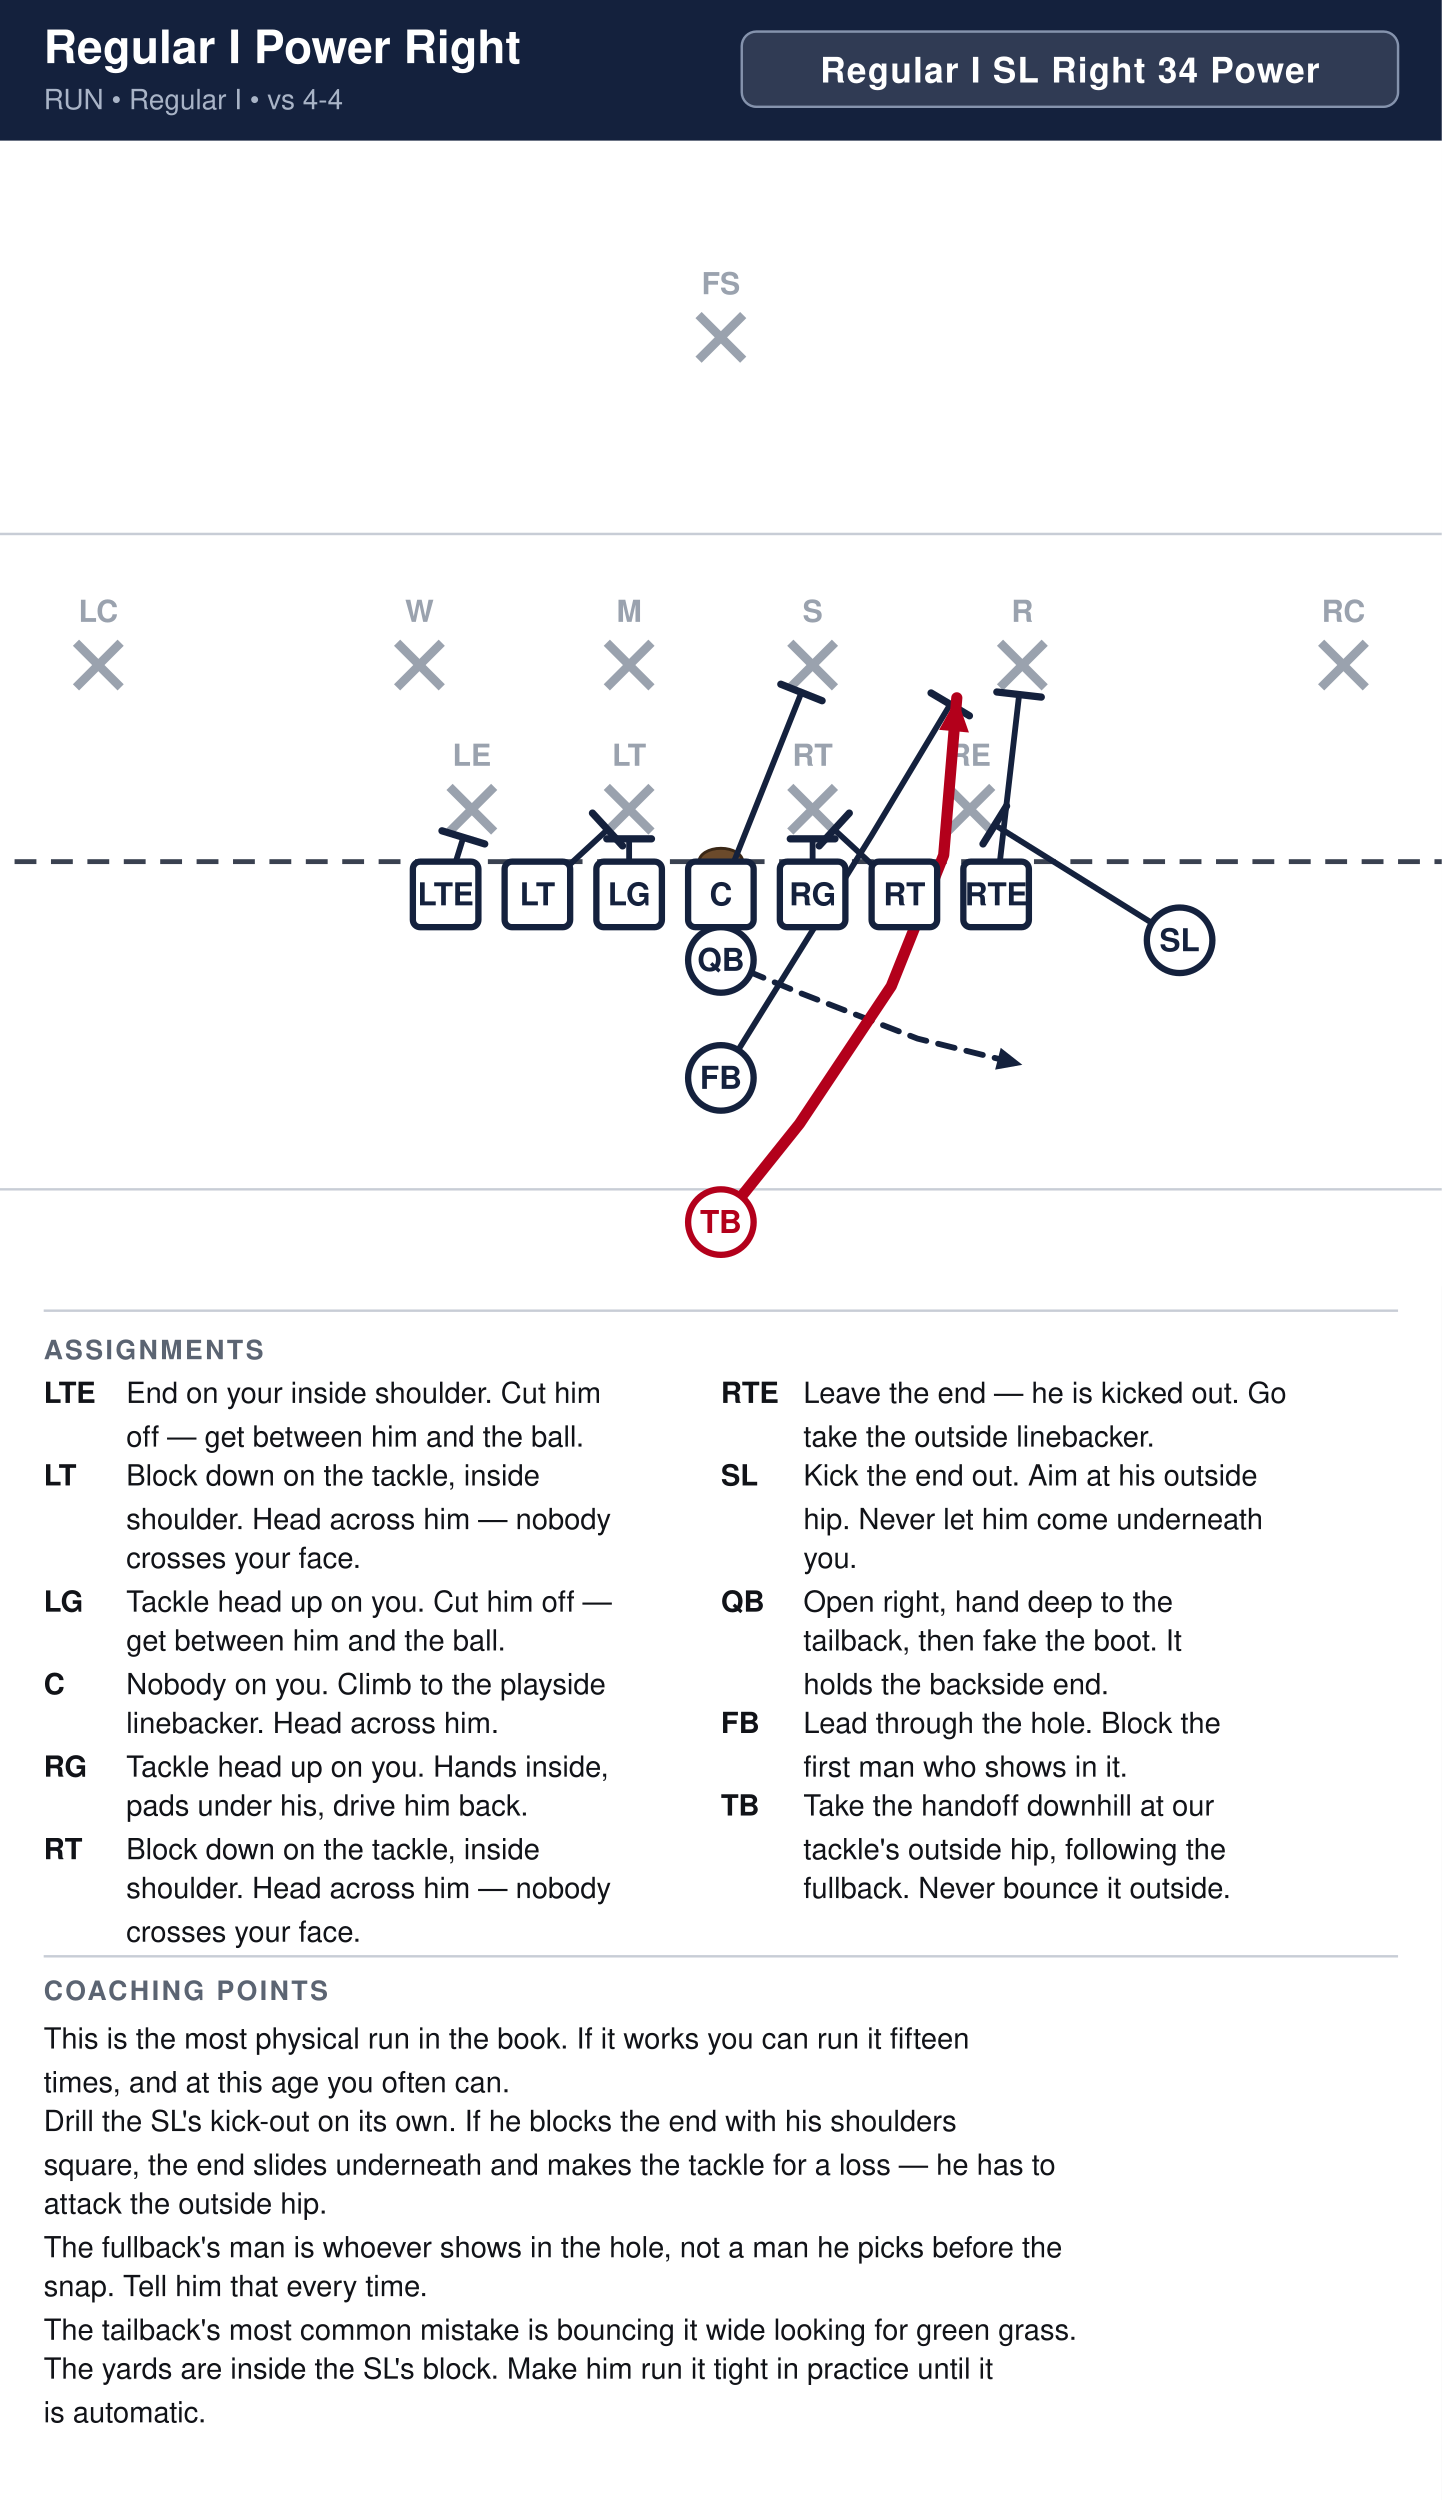
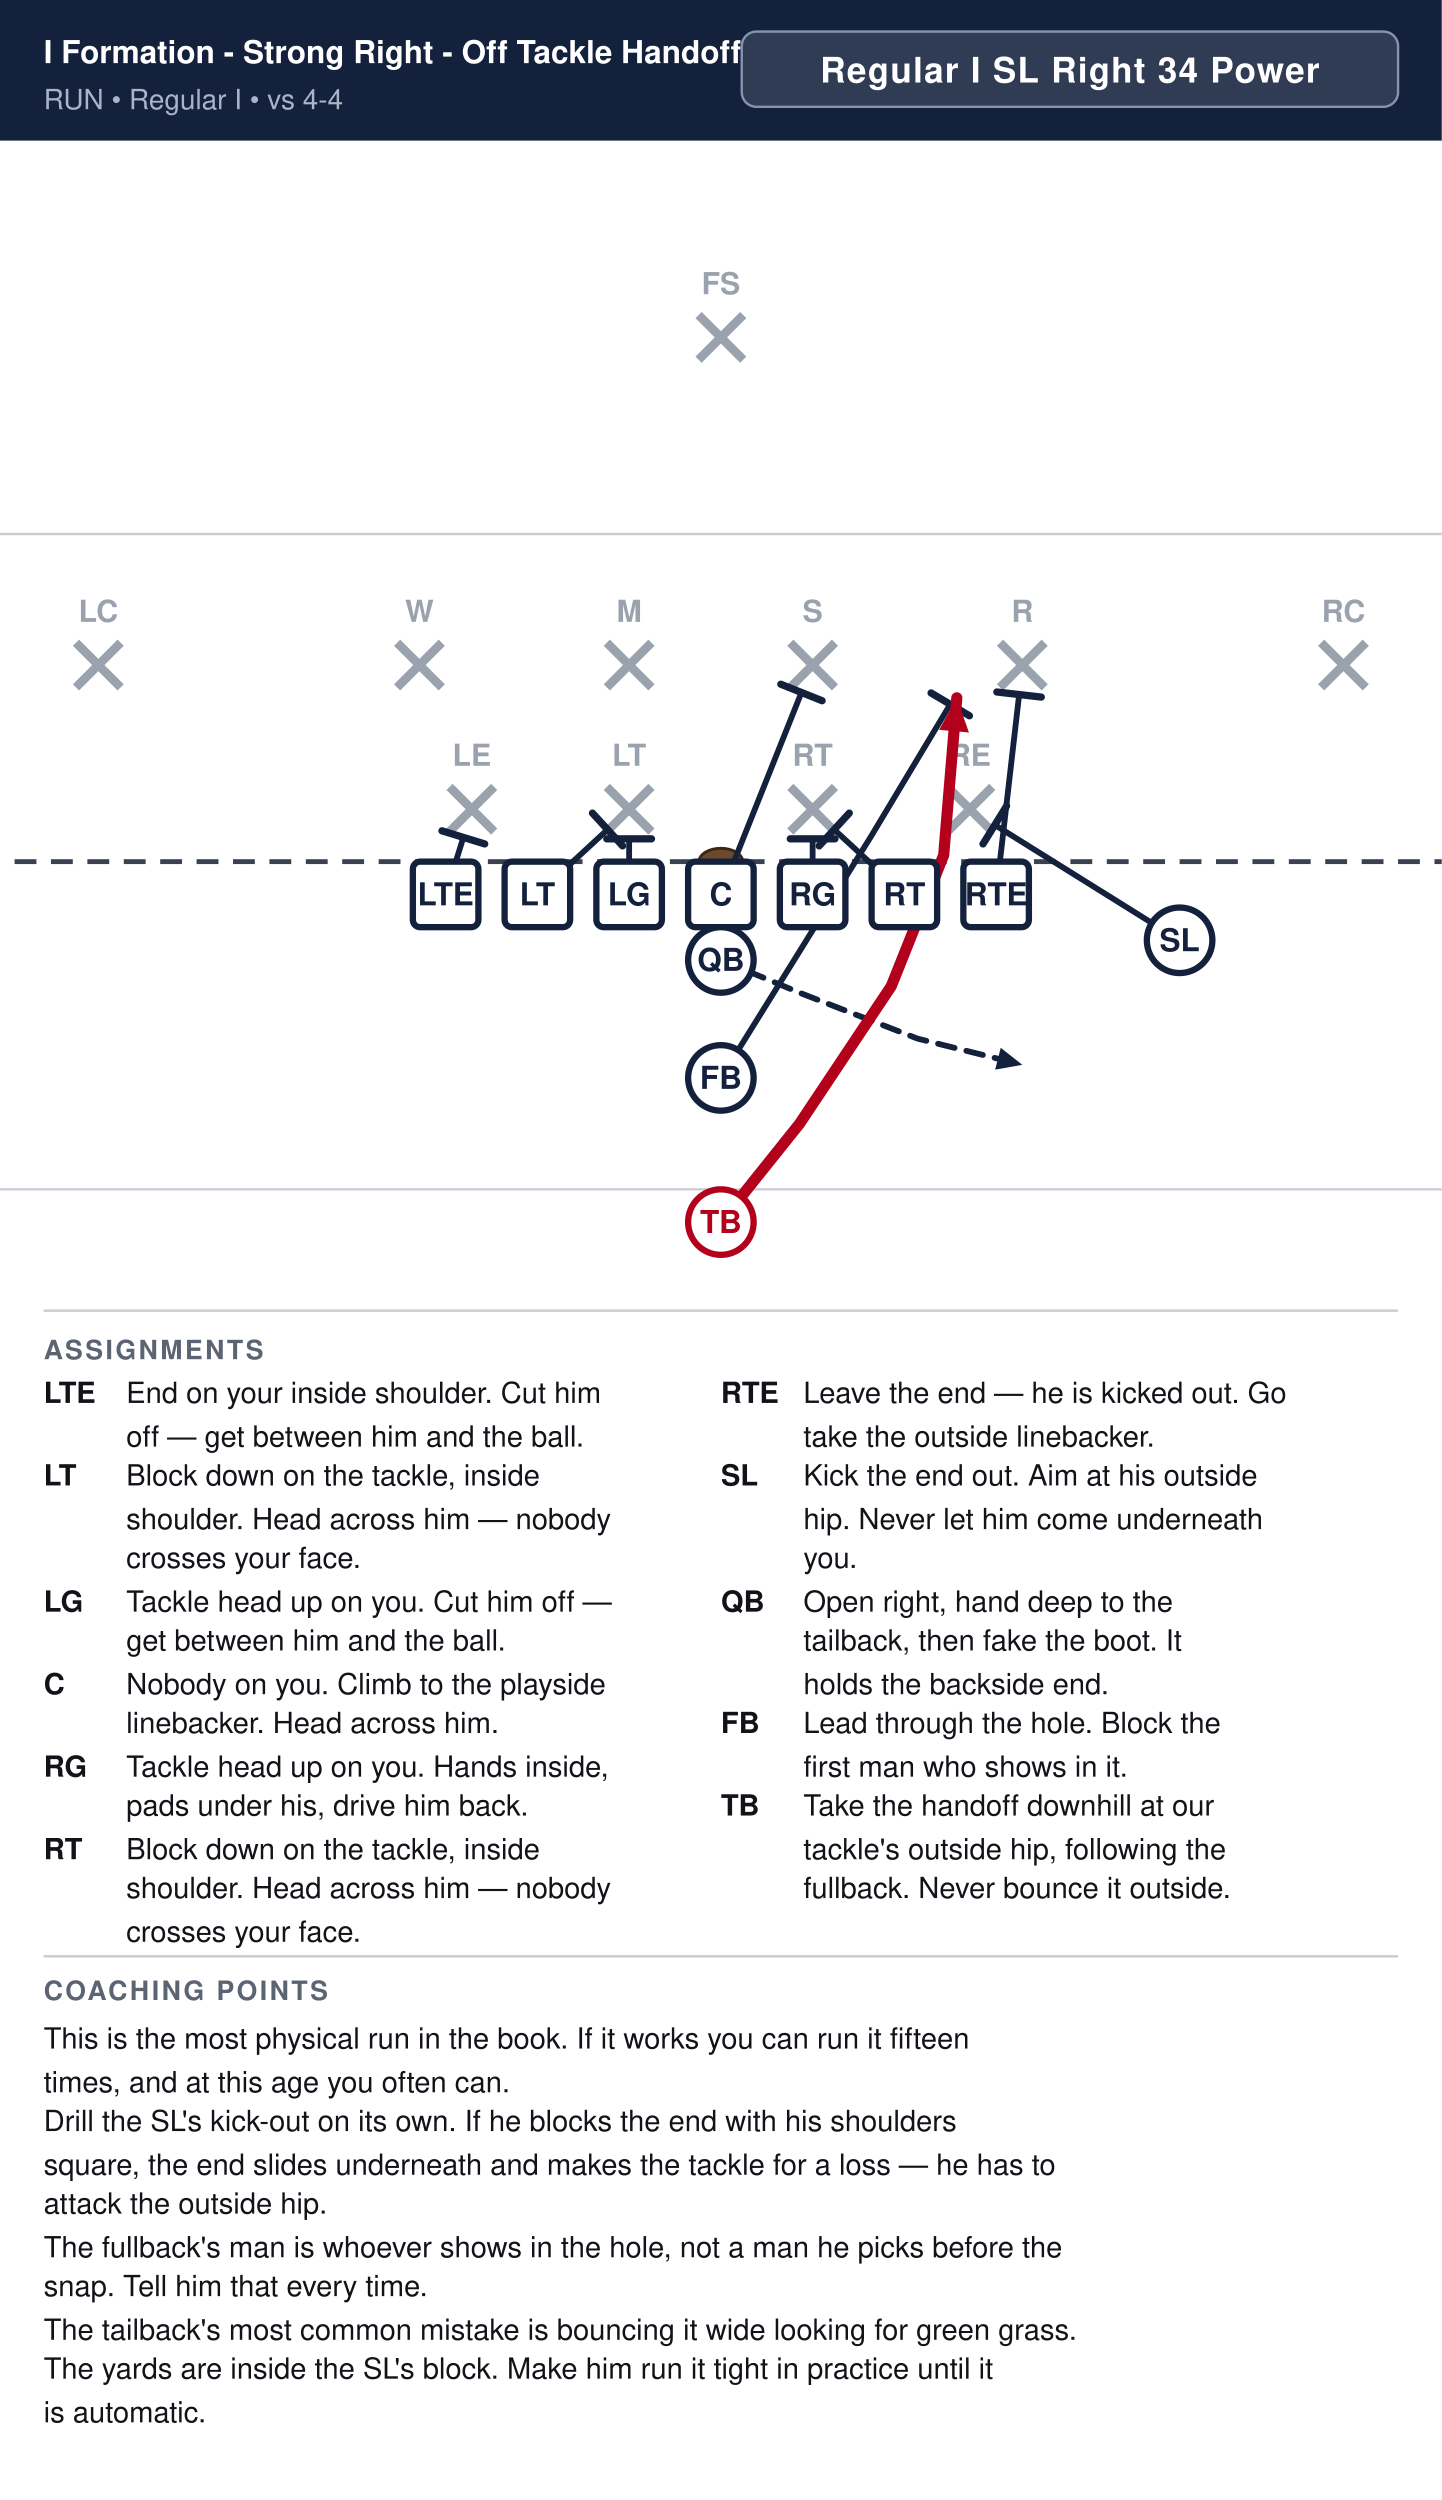
<svg xmlns="http://www.w3.org/2000/svg" width="594" height="1030" viewBox="0 0 594 1030" font-family="Segoe UI, Helvetica, Arial, sans-serif">
  <rect width="100%" height="100%" fill="#ffffff" />
  <rect x="0" y="0" width="594" height="58" fill="#14213d" />
-   <text x="18" y="26" font-size="19.0" font-weight="700" fill="#ffffff">Regular I Power Right</text>
+   <text x="18" y="26" font-size="13.0" font-weight="700" fill="#ffffff">I Formation - Strong Right - Off Tackle Handoff</text>
  <text x="18" y="45" font-size="11.5" fill="#a9b4c7">RUN  •  Regular I  •  vs 4-4</text>
  <rect x="305.6" y="13" width="270.4" height="31" rx="6" fill="#ffffff" fill-opacity="0.12" stroke="#8593ad" stroke-width="1" />
  <text x="440.8" y="34" text-anchor="middle" font-size="14.5" font-weight="700" fill="#ffffff" letter-spacing="0.5">Regular I SL Right 34 Power</text>
  <clipPath id="fieldclip">
    <rect x="0" y="58" width="594" height="472" />
  </clipPath>
  <g clip-path="url(#fieldclip)">
    <g transform="translate(-54.0,31.0)">
      <rect x="0" y="0" width="702" height="513" fill="#ffffff" />
      <line x1="0" y1="459.0" x2="702" y2="459.0" stroke="#c8cdd6" stroke-width="1" />
      <line x1="0" y1="189.0" x2="702" y2="189.0" stroke="#c8cdd6" stroke-width="1" />
      <line x1="0" y1="324.0" x2="702" y2="324.0" stroke="#3a4150" stroke-width="2" stroke-dasharray="9 6" />
      <ellipse cx="351.0" cy="324.0" rx="9" ry="5.5" fill="#6b4a2b" stroke="#3a2716" stroke-width="1.2" />
      <line x1="239.2" y1="293.2" x2="257.6" y2="311.6" stroke="#9aa2ae" stroke-width="3.6" />
      <line x1="257.6" y1="293.2" x2="239.2" y2="311.6" stroke="#9aa2ae" stroke-width="3.6" />
      <text x="248.4" y="284.5" text-anchor="middle" font-size="12.5" fill="#9aa2ae" font-weight="600">LE</text>
      <line x1="304.0" y1="293.2" x2="322.4" y2="311.6" stroke="#9aa2ae" stroke-width="3.6" />
      <line x1="322.4" y1="293.2" x2="304.0" y2="311.6" stroke="#9aa2ae" stroke-width="3.6" />
      <text x="313.2" y="284.5" text-anchor="middle" font-size="12.5" fill="#9aa2ae" font-weight="600">LT</text>
      <line x1="379.6" y1="293.2" x2="398.0" y2="311.6" stroke="#9aa2ae" stroke-width="3.6" />
      <line x1="398.0" y1="293.2" x2="379.6" y2="311.6" stroke="#9aa2ae" stroke-width="3.6" />
      <text x="388.8" y="284.5" text-anchor="middle" font-size="12.5" fill="#9aa2ae" font-weight="600">RT</text>
      <line x1="444.4" y1="293.2" x2="462.8" y2="311.6" stroke="#9aa2ae" stroke-width="3.6" />
      <line x1="462.8" y1="293.2" x2="444.4" y2="311.6" stroke="#9aa2ae" stroke-width="3.6" />
      <text x="453.6" y="284.5" text-anchor="middle" font-size="12.5" fill="#9aa2ae" font-weight="600">RE</text>
      <line x1="217.6" y1="233.8" x2="236.0" y2="252.2" stroke="#9aa2ae" stroke-width="3.6" />
      <line x1="236.0" y1="233.8" x2="217.6" y2="252.2" stroke="#9aa2ae" stroke-width="3.6" />
      <text x="226.8" y="225.2" text-anchor="middle" font-size="12.5" fill="#9aa2ae" font-weight="600">W</text>
      <line x1="304.0" y1="233.8" x2="322.4" y2="252.2" stroke="#9aa2ae" stroke-width="3.6" />
      <line x1="322.4" y1="233.8" x2="304.0" y2="252.2" stroke="#9aa2ae" stroke-width="3.6" />
      <text x="313.2" y="225.2" text-anchor="middle" font-size="12.5" fill="#9aa2ae" font-weight="600">M</text>
      <line x1="379.6" y1="233.8" x2="398.0" y2="252.2" stroke="#9aa2ae" stroke-width="3.6" />
      <line x1="398.0" y1="233.8" x2="379.6" y2="252.2" stroke="#9aa2ae" stroke-width="3.6" />
      <text x="388.8" y="225.2" text-anchor="middle" font-size="12.5" fill="#9aa2ae" font-weight="600">S</text>
      <line x1="466.0" y1="233.8" x2="484.4" y2="252.2" stroke="#9aa2ae" stroke-width="3.6" />
      <line x1="484.4" y1="233.8" x2="466.0" y2="252.2" stroke="#9aa2ae" stroke-width="3.6" />
      <text x="475.2" y="225.2" text-anchor="middle" font-size="12.5" fill="#9aa2ae" font-weight="600">R</text>
      <line x1="85.3" y1="233.8" x2="103.7" y2="252.2" stroke="#9aa2ae" stroke-width="3.6" />
      <line x1="103.7" y1="233.8" x2="85.3" y2="252.2" stroke="#9aa2ae" stroke-width="3.6" />
      <text x="94.5" y="225.2" text-anchor="middle" font-size="12.5" fill="#9aa2ae" font-weight="600">LC</text>
      <line x1="598.3" y1="233.8" x2="616.7" y2="252.2" stroke="#9aa2ae" stroke-width="3.6" />
      <line x1="616.7" y1="233.8" x2="598.3" y2="252.2" stroke="#9aa2ae" stroke-width="3.6" />
      <text x="607.5" y="225.2" text-anchor="middle" font-size="12.5" fill="#9aa2ae" font-weight="600">RC</text>
      <line x1="341.8" y1="98.8" x2="360.2" y2="117.2" stroke="#9aa2ae" stroke-width="3.6" />
      <line x1="360.2" y1="98.8" x2="341.8" y2="117.2" stroke="#9aa2ae" stroke-width="3.6" />
      <text x="351.0" y="90.2" text-anchor="middle" font-size="12.5" fill="#9aa2ae" font-weight="600">FS</text>
      <path d="M237.6,337.5 L244.9,314.0" fill="none" stroke="#14213d" stroke-width="2.4" stroke-linecap="round" stroke-linejoin="round" />
      <line x1="236.1" y1="311.3" x2="253.7" y2="316.7" stroke="#14213d" stroke-width="3.0" stroke-linecap="round" />
      <path d="M275.4,337.5 L304.3,310.8" fill="none" stroke="#14213d" stroke-width="2.4" stroke-linecap="round" stroke-linejoin="round" />
      <line x1="298.1" y1="304.0" x2="310.5" y2="317.5" stroke="#14213d" stroke-width="3.0" stroke-linecap="round" />
      <path d="M313.2,337.5 L313.2,314.6" fill="none" stroke="#14213d" stroke-width="2.4" stroke-linecap="round" stroke-linejoin="round" />
      <line x1="304.0" y1="314.6" x2="322.4" y2="314.6" stroke="#14213d" stroke-width="3.0" stroke-linecap="round" />
      <path d="M351.0,337.5 L384.2,254.3" fill="none" stroke="#14213d" stroke-width="2.4" stroke-linecap="round" stroke-linejoin="round" />
      <line x1="375.7" y1="250.9" x2="392.7" y2="257.7" stroke="#14213d" stroke-width="3.0" stroke-linecap="round" />
      <path d="M388.8,337.5 L388.8,314.6" fill="none" stroke="#14213d" stroke-width="2.4" stroke-linecap="round" stroke-linejoin="round" />
      <line x1="379.6" y1="314.6" x2="398.0" y2="314.6" stroke="#14213d" stroke-width="3.0" stroke-linecap="round" />
      <path d="M426.6,337.5 L397.7,310.8" fill="none" stroke="#14213d" stroke-width="2.4" stroke-linecap="round" stroke-linejoin="round" />
      <line x1="391.5" y1="317.5" x2="403.9" y2="304.0" stroke="#14213d" stroke-width="3.0" stroke-linecap="round" />
      <path d="M464.4,337.5 L473.9,255.1" fill="none" stroke="#14213d" stroke-width="2.4" stroke-linecap="round" stroke-linejoin="round" />
      <line x1="464.7" y1="254.1" x2="483.0" y2="256.2" stroke="#14213d" stroke-width="3.0" stroke-linecap="round" />
      <path d="M540.0,356.4 L463.9,308.9" fill="none" stroke="#14213d" stroke-width="2.4" stroke-linecap="round" stroke-linejoin="round" />
      <line x1="459.0" y1="316.7" x2="468.7" y2="301.1" stroke="#14213d" stroke-width="3.0" stroke-linecap="round" />
      <path d="M351.0,364.5 L383.4,378.0 L432.0,396.9 L475.2,407.7" fill="none" stroke="#14213d" stroke-width="2.4" stroke-linecap="round" stroke-linejoin="round" stroke-dasharray="7 5" />
      <polygon points="475.2,407.7 464.0,409.7 466.3,400.7" fill="#14213d" />
      <path d="M351.0,413.1 L413.1,313.2 L445.5,259.2" fill="none" stroke="#14213d" stroke-width="2.4" stroke-linecap="round" stroke-linejoin="round" />
      <line x1="437.6" y1="254.5" x2="453.4" y2="263.9" stroke="#14213d" stroke-width="3.0" stroke-linecap="round" />
      <path d="M351.0,472.5 L383.4,432.0 L421.2,375.3 L442.8,321.3 L448.2,256.5" fill="none" stroke="#b3001b" stroke-width="4.6" stroke-linecap="round" stroke-linejoin="round" />
      <polygon points="448.2,256.5 453.2,270.8 440.9,269.7" fill="#b3001b" />
      <rect x="224.1" y="324.0" width="27.0" height="27.0" rx="3" fill="#ffffff" stroke="#14213d" stroke-width="2.6" />
      <text x="237.6" y="342.0" text-anchor="middle" font-size="13" font-weight="700" fill="#14213d">LTE</text>
      <rect x="261.9" y="324.0" width="27.0" height="27.0" rx="3" fill="#ffffff" stroke="#14213d" stroke-width="2.6" />
      <text x="275.4" y="342.0" text-anchor="middle" font-size="13" font-weight="700" fill="#14213d">LT</text>
      <rect x="299.7" y="324.0" width="27.0" height="27.0" rx="3" fill="#ffffff" stroke="#14213d" stroke-width="2.6" />
      <text x="313.2" y="342.0" text-anchor="middle" font-size="13" font-weight="700" fill="#14213d">LG</text>
      <rect x="337.5" y="324.0" width="27.0" height="27.0" rx="3" fill="#ffffff" stroke="#14213d" stroke-width="2.6" />
      <text x="351.0" y="342.0" text-anchor="middle" font-size="13" font-weight="700" fill="#14213d">C</text>
      <rect x="375.3" y="324.0" width="27.0" height="27.0" rx="3" fill="#ffffff" stroke="#14213d" stroke-width="2.6" />
      <text x="388.8" y="342.0" text-anchor="middle" font-size="13" font-weight="700" fill="#14213d">RG</text>
      <rect x="413.1" y="324.0" width="27.0" height="27.0" rx="3" fill="#ffffff" stroke="#14213d" stroke-width="2.6" />
      <text x="426.6" y="342.0" text-anchor="middle" font-size="13" font-weight="700" fill="#14213d">RT</text>
      <rect x="450.9" y="324.0" width="27.0" height="27.0" rx="3" fill="#ffffff" stroke="#14213d" stroke-width="2.6" />
      <text x="464.4" y="342.0" text-anchor="middle" font-size="13" font-weight="700" fill="#14213d">RTE</text>
      <circle cx="540.0" cy="356.4" r="13.5" fill="#ffffff" stroke="#14213d" stroke-width="2.6" />
      <text x="540.0" y="360.9" text-anchor="middle" font-size="13" font-weight="700" fill="#14213d">SL</text>
      <circle cx="351.0" cy="364.5" r="13.5" fill="#ffffff" stroke="#14213d" stroke-width="2.6" />
      <text x="351.0" y="369.0" text-anchor="middle" font-size="13" font-weight="700" fill="#14213d">QB</text>
      <circle cx="351.0" cy="413.1" r="13.5" fill="#ffffff" stroke="#14213d" stroke-width="2.6" />
      <text x="351.0" y="417.6" text-anchor="middle" font-size="13" font-weight="700" fill="#14213d">FB</text>
      <circle cx="351.0" cy="472.5" r="13.5" fill="#ffffff" stroke="#b3001b" stroke-width="2.6" />
      <text x="351.0" y="477.0" text-anchor="middle" font-size="13" font-weight="700" fill="#b3001b">TB</text>
    </g>
  </g>
  <line x1="18" y1="540" x2="576" y2="540" stroke="#c8cdd6" stroke-width="1" />
  <text x="18" y="560" font-size="11" font-weight="700" fill="#5b6472" letter-spacing="1">ASSIGNMENTS</text>
  <text x="18" y="578" font-size="12" font-weight="700" fill="#111318">LTE</text>
  <text x="52" y="578" font-size="12" fill="#111318">End on your inside shoulder. Cut him</text>
  <text x="52" y="596" font-size="12" fill="#111318">off — get between him and the ball.</text>
  <text x="18" y="612" font-size="12" font-weight="700" fill="#111318">LT</text>
  <text x="52" y="612" font-size="12" fill="#111318">Block down on the tackle, inside</text>
  <text x="52" y="630" font-size="12" fill="#111318">shoulder. Head across him — nobody</text>
  <text x="52" y="646" font-size="12" fill="#111318">crosses your face.</text>
  <text x="18" y="664" font-size="12" font-weight="700" fill="#111318">LG</text>
  <text x="52" y="664" font-size="12" fill="#111318">Tackle head up on you. Cut him off —</text>
  <text x="52" y="680" font-size="12" fill="#111318">get between him and the ball.</text>
  <text x="18" y="698" font-size="12" font-weight="700" fill="#111318">C</text>
  <text x="52" y="698" font-size="12" fill="#111318">Nobody on you. Climb to the playside</text>
  <text x="52" y="714" font-size="12" fill="#111318">linebacker. Head across him.</text>
  <text x="18" y="732" font-size="12" font-weight="700" fill="#111318">RG</text>
  <text x="52" y="732" font-size="12" fill="#111318">Tackle head up on you. Hands inside,</text>
  <text x="52" y="748" font-size="12" fill="#111318">pads under his, drive him back.</text>
  <text x="18" y="766" font-size="12" font-weight="700" fill="#111318">RT</text>
  <text x="52" y="766" font-size="12" fill="#111318">Block down on the tackle, inside</text>
  <text x="52" y="782" font-size="12" fill="#111318">shoulder. Head across him — nobody</text>
  <text x="52" y="800" font-size="12" fill="#111318">crosses your face.</text>
  <text x="297" y="578" font-size="12" font-weight="700" fill="#111318">RTE</text>
  <text x="331" y="578" font-size="12" fill="#111318">Leave the end — he is kicked out. Go</text>
  <text x="331" y="596" font-size="12" fill="#111318">take the outside linebacker.</text>
  <text x="297" y="612" font-size="12" font-weight="700" fill="#111318">SL</text>
  <text x="331" y="612" font-size="12" fill="#111318">Kick the end out. Aim at his outside</text>
  <text x="331" y="630" font-size="12" fill="#111318">hip. Never let him come underneath</text>
  <text x="331" y="646" font-size="12" fill="#111318">you.</text>
  <text x="297" y="664" font-size="12" font-weight="700" fill="#111318">QB</text>
  <text x="331" y="664" font-size="12" fill="#111318">Open right, hand deep to the</text>
  <text x="331" y="680" font-size="12" fill="#111318">tailback, then fake the boot. It</text>
  <text x="331" y="698" font-size="12" fill="#111318">holds the backside end.</text>
  <text x="297" y="714" font-size="12" font-weight="700" fill="#111318">FB</text>
  <text x="331" y="714" font-size="12" fill="#111318">Lead through the hole. Block the</text>
  <text x="331" y="732" font-size="12" fill="#111318">first man who shows in it.</text>
  <text x="297" y="748" font-size="12" font-weight="700" fill="#111318">TB</text>
  <text x="331" y="748" font-size="12" fill="#111318">Take the handoff downhill at our</text>
  <text x="331" y="766" font-size="12" fill="#111318">tackle's outside hip, following the</text>
  <text x="331" y="782" font-size="12" fill="#111318">fullback. Never bounce it outside.</text>
  <line x1="18" y1="806" x2="576" y2="806" stroke="#c8cdd6" stroke-width="1" />
  <text x="18" y="824" font-size="11" font-weight="700" fill="#5b6472" letter-spacing="1">COACHING POINTS</text>
  <text x="18" y="844" font-size="12" fill="#111318">This is the most physical run in the book. If it works you can run it fifteen</text>
  <text x="18" y="862" font-size="12" fill="#111318">times, and at this age you often can.</text>
  <text x="18" y="878" font-size="12" fill="#111318">Drill the SL's kick-out on its own. If he blocks the end with his shoulders</text>
  <text x="18" y="896" font-size="12" fill="#111318">square, the end slides underneath and makes the tackle for a loss — he has to</text>
  <text x="18" y="912" font-size="12" fill="#111318">attack the outside hip.</text>
  <text x="18" y="930" font-size="12" fill="#111318">The fullback's man is whoever shows in the hole, not a man he picks before the</text>
  <text x="18" y="946" font-size="12" fill="#111318">snap. Tell him that every time.</text>
  <text x="18" y="964" font-size="12" fill="#111318">The tailback's most common mistake is bouncing it wide looking for green grass.</text>
  <text x="18" y="980" font-size="12" fill="#111318">The yards are inside the SL's block. Make him run it tight in practice until it</text>
  <text x="18" y="998" font-size="12" fill="#111318">is automatic.</text>
</svg>
